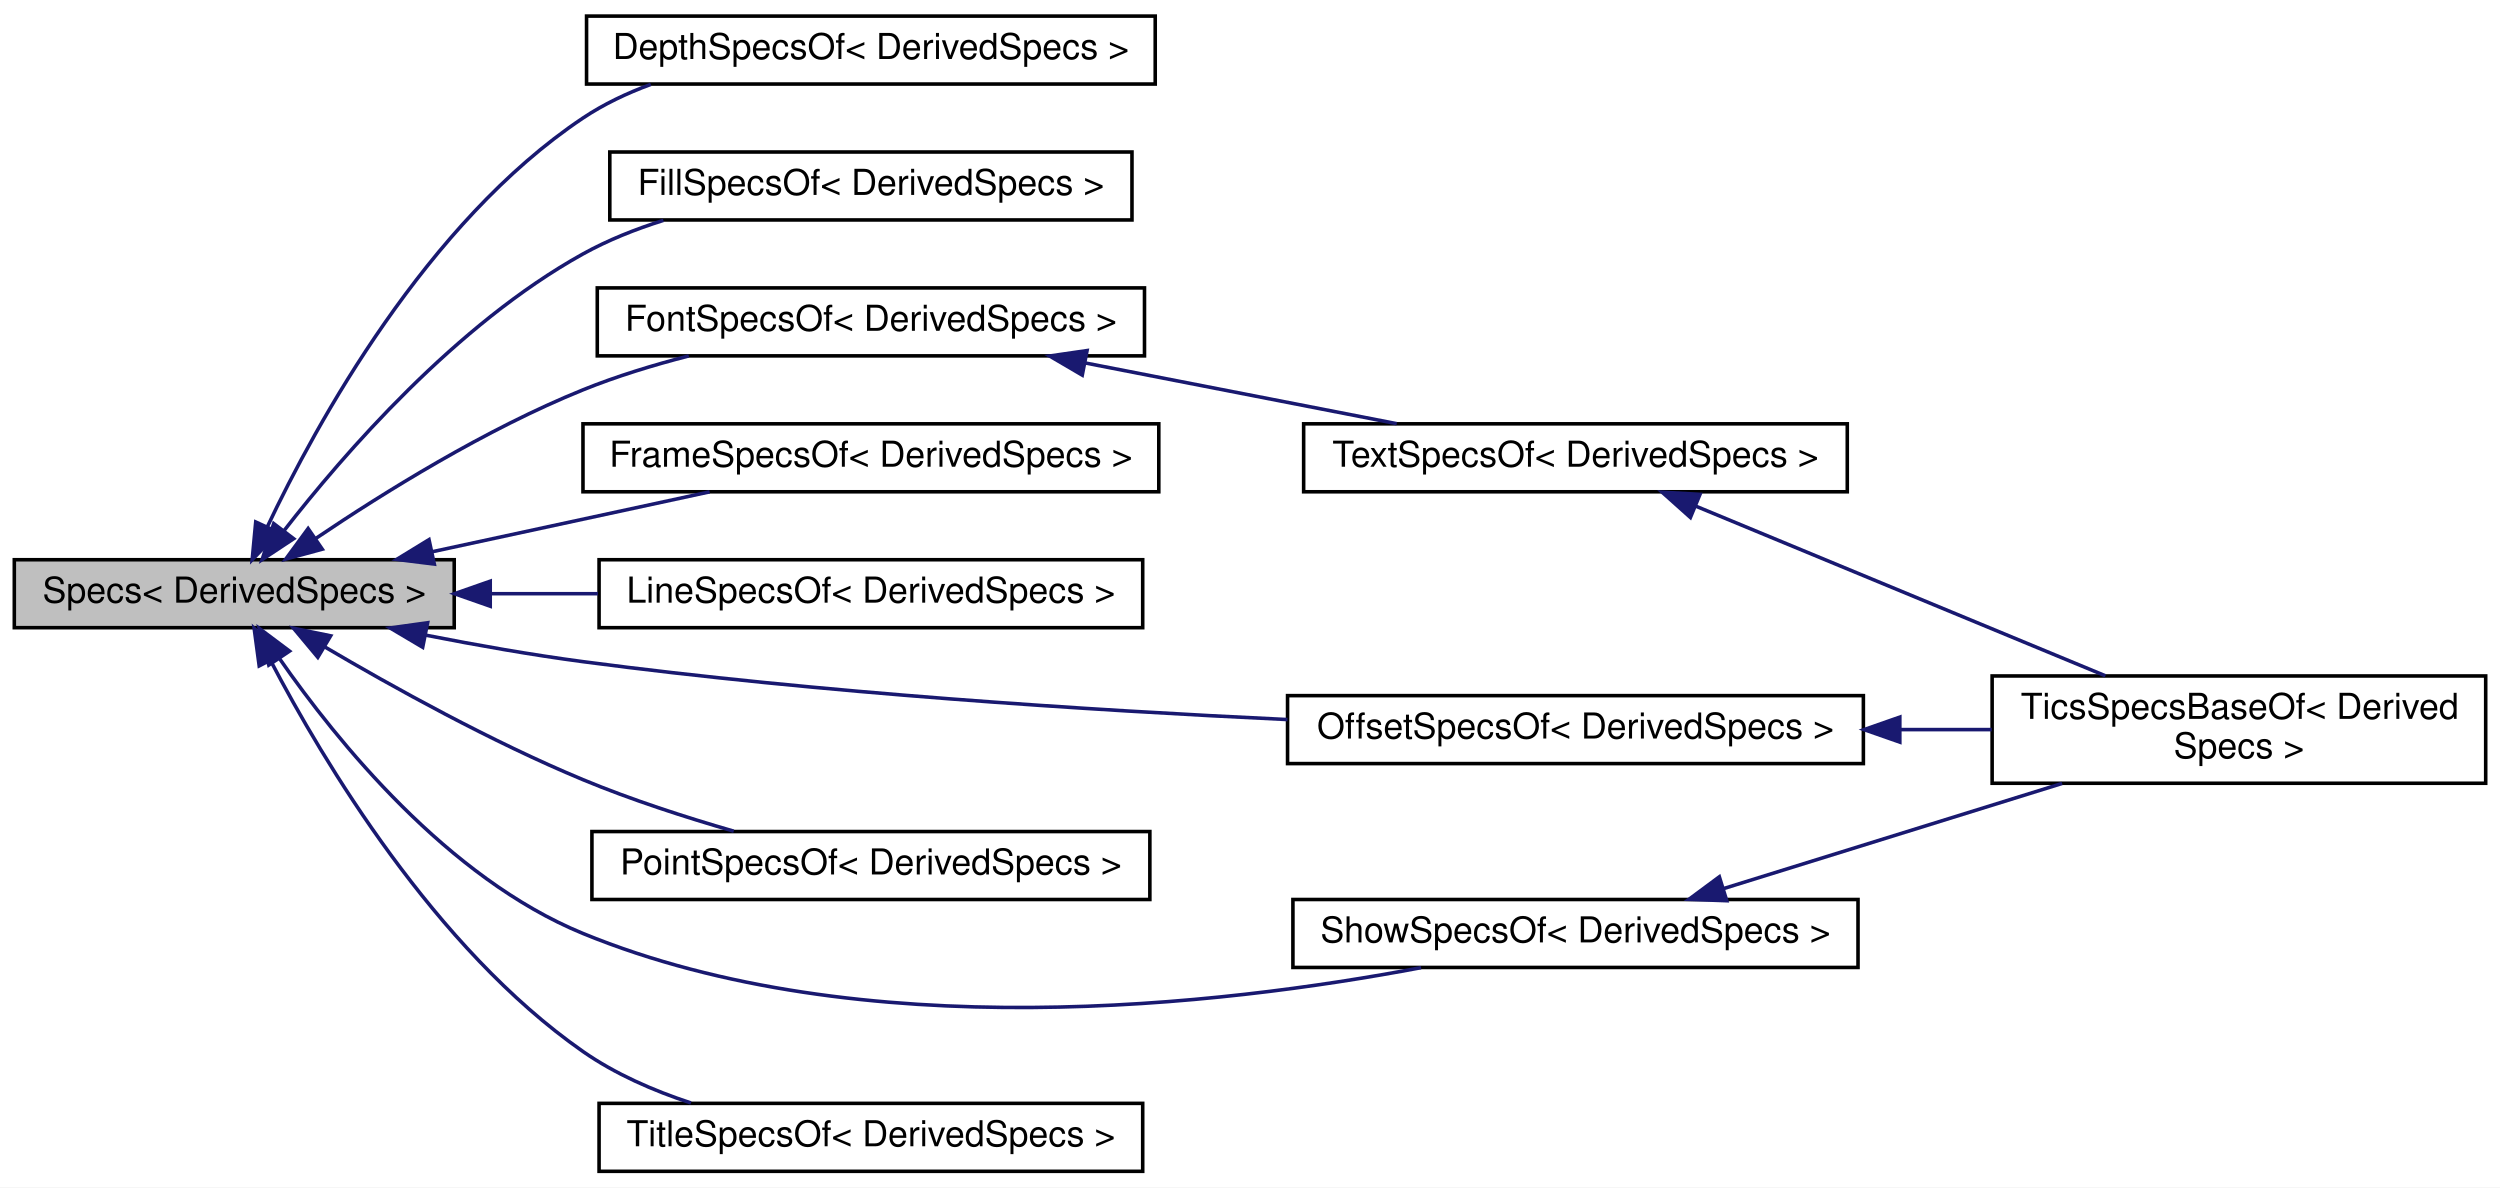
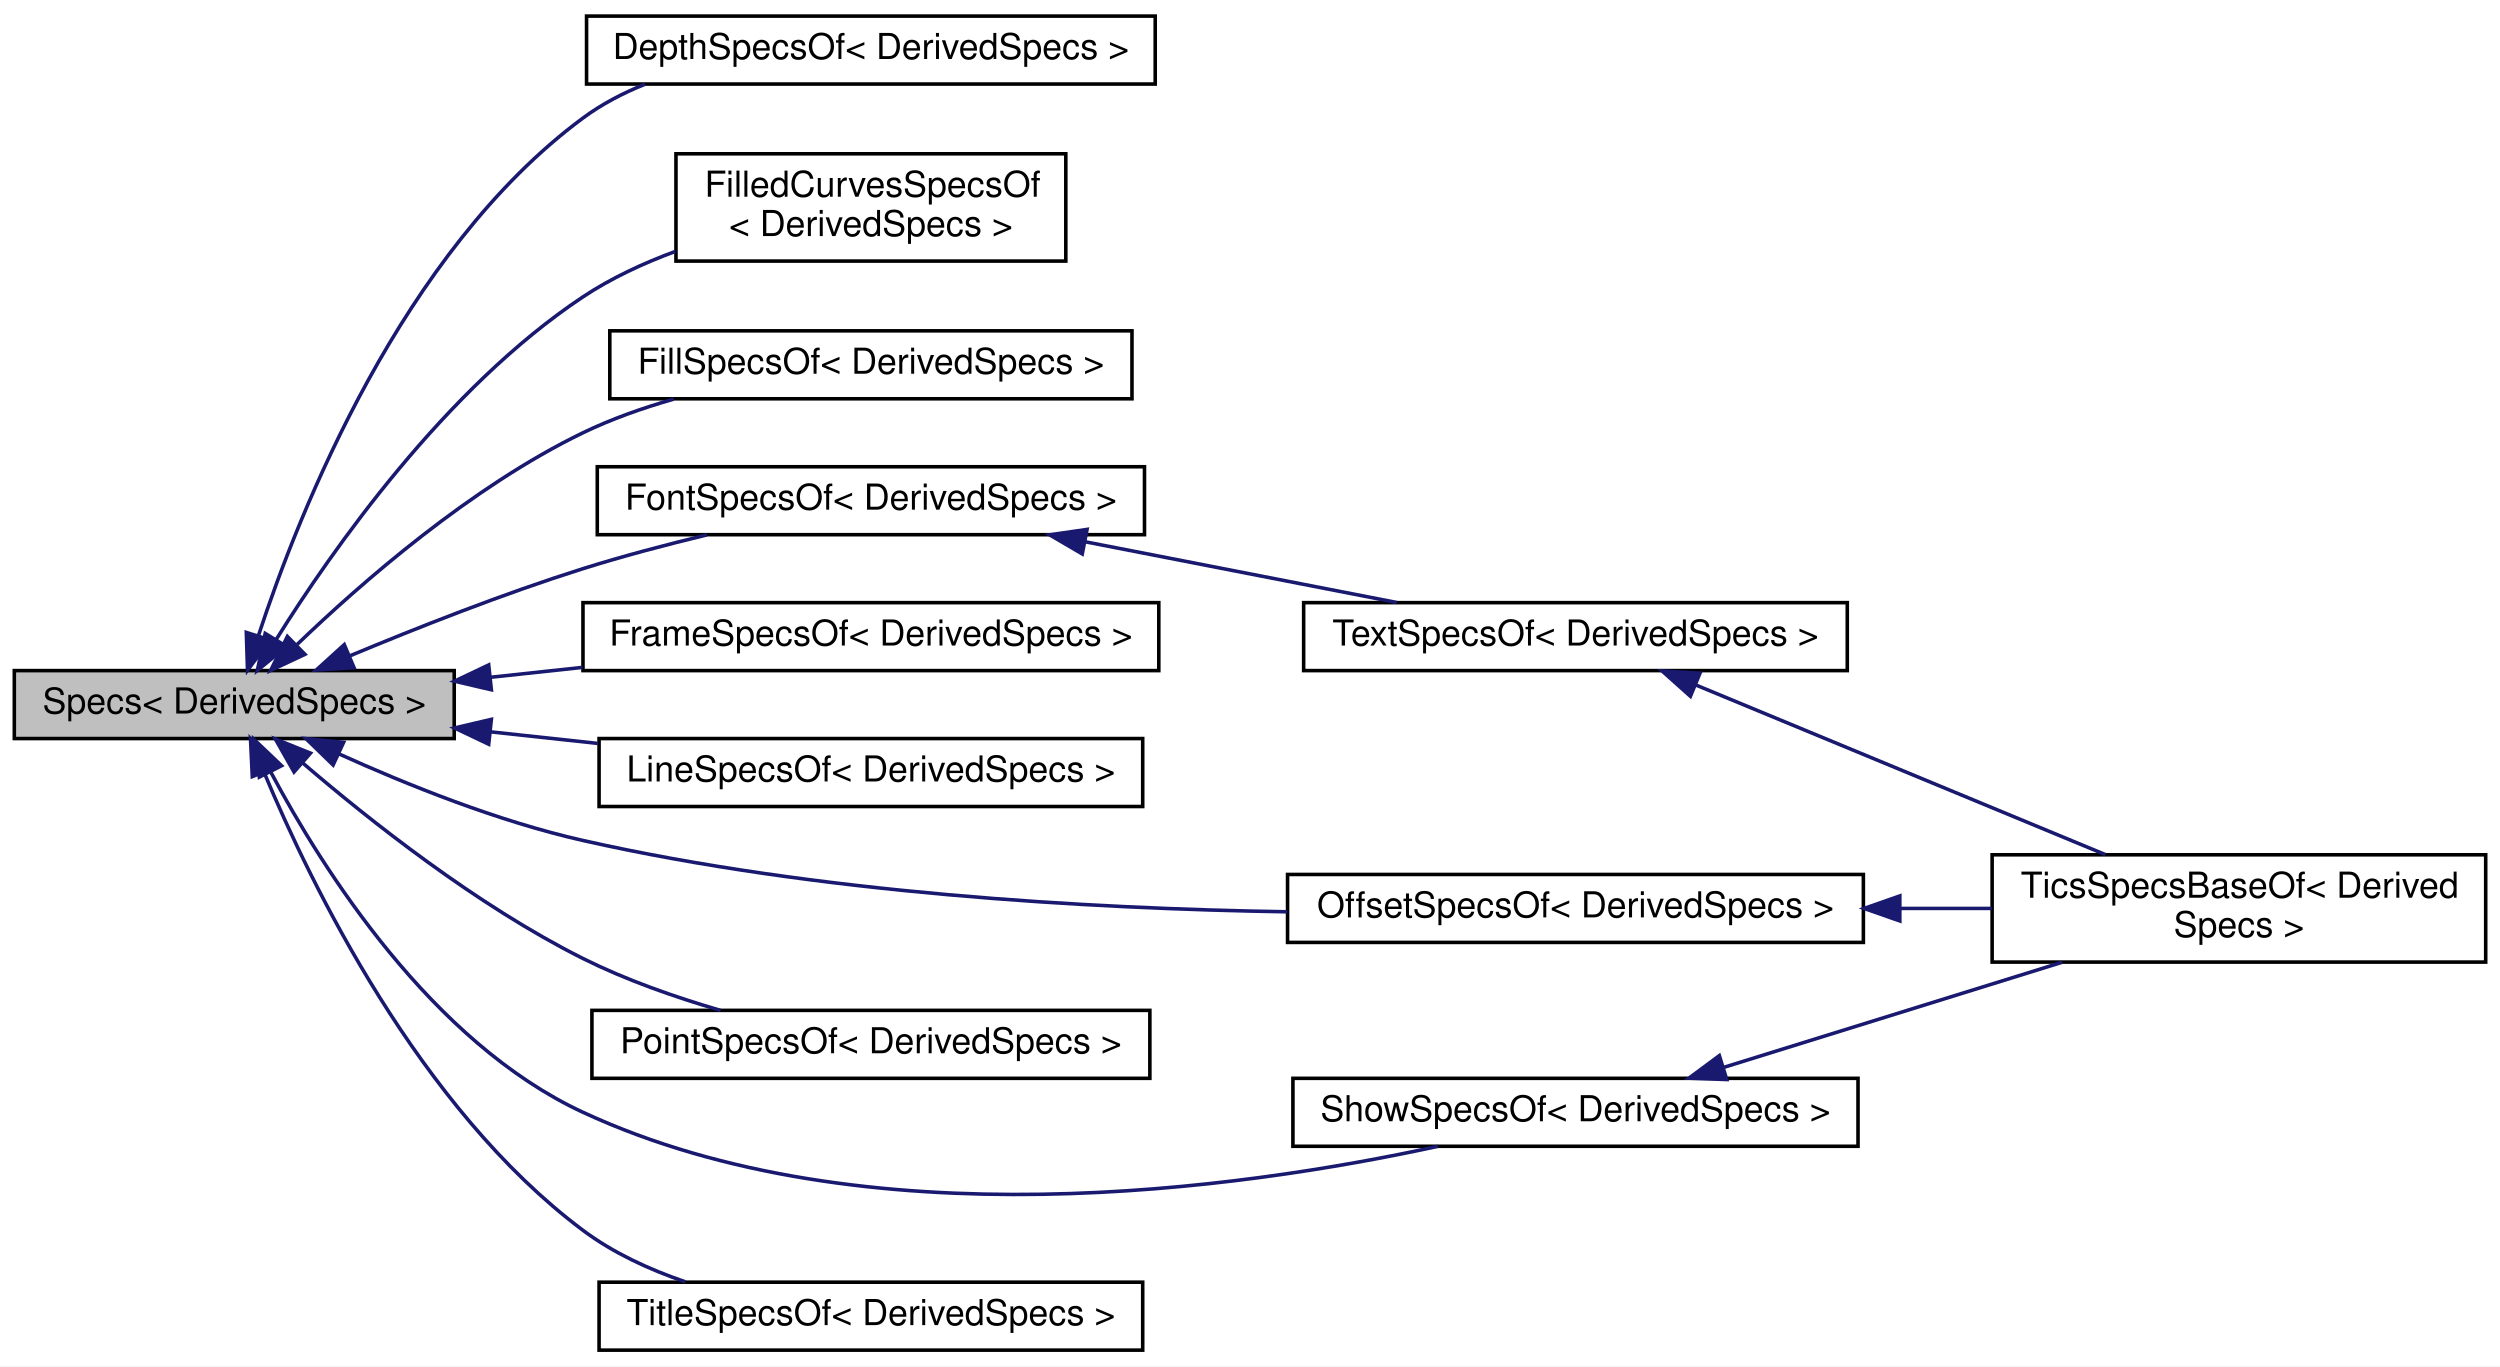
- <svg xmlns="http://www.w3.org/2000/svg" xmlns:xlink="http://www.w3.org/1999/xlink" width="699pt" height="332pt" viewBox="0.00 0.00 699.00 332.00">
-   <g id="graph0" class="graph" transform="scale(1 1) rotate(0) translate(4 328)">
-     <polygon fill="white" stroke="transparent" points="-4,4 -4,-328 695,-328 695,4 -4,4" />
+ <svg xmlns="http://www.w3.org/2000/svg" xmlns:xlink="http://www.w3.org/1999/xlink" width="699pt" height="382pt" viewBox="0.00 0.00 699.00 382.00">
+   <g id="graph0" class="graph" transform="scale(1 1) rotate(0) translate(4 378)">
+     <polygon fill="white" stroke="transparent" points="-4,4 -4,-378 695,-378 695,4 -4,4" />
    <g id="node1" class="node">
      <g id="a_node1">
        <a xlink:title="The base class for other specs classes (e.g., LineSpecsOf, DrawSpecs, BorderSpecs,...">
-           <polygon fill="#bfbfbf" stroke="black" points="0,-152.5 0,-171.5 123,-171.5 123,-152.5 0,-152.5" />
-           <text text-anchor="middle" x="61.5" y="-159.5" font-family="Helvetica" font-size="10.00">Specs&lt; DerivedSpecs &gt;</text>
+           <polygon fill="#bfbfbf" stroke="black" points="0,-171.5 0,-190.5 123,-190.5 123,-171.5 0,-171.5" />
+           <text text-anchor="middle" x="61.5" y="-178.5" font-family="Helvetica" font-size="10.00">Specs&lt; DerivedSpecs &gt;</text>
        </a>
      </g>
    </g>
    <g id="node2" class="node">
      <g id="a_node2">
        <a xlink:href="classsciplot_1_1DepthSpecsOf.html" target="_top" xlink:title="The class used to attach depth options to a type.">
-           <polygon fill="white" stroke="black" points="160,-304.5 160,-323.5 319,-323.5 319,-304.5 160,-304.5" />
-           <text text-anchor="middle" x="239.5" y="-311.5" font-family="Helvetica" font-size="10.00">DepthSpecsOf&lt; DerivedSpecs &gt;</text>
+           <polygon fill="white" stroke="black" points="160,-354.5 160,-373.5 319,-373.5 319,-354.5 160,-354.5" />
+           <text text-anchor="middle" x="239.5" y="-361.5" font-family="Helvetica" font-size="10.00">DepthSpecsOf&lt; DerivedSpecs &gt;</text>
        </a>
      </g>
    </g>
    <g id="edge1" class="edge">
-       <path fill="none" stroke="midnightblue" d="M70.69,-180.6C84.5,-209.73 115.28,-265.8 159,-295 164.78,-298.86 171.26,-301.94 177.96,-304.4" />
-       <polygon fill="midnightblue" stroke="midnightblue" points="73.87,-179.13 66.51,-171.5 67.5,-182.05 73.87,-179.13" />
+       <path fill="none" stroke="midnightblue" d="M68.3,-200.42C79.7,-235.12 108.43,-307.6 159,-345 164.25,-348.88 170.18,-351.98 176.37,-354.46" />
+       <polygon fill="midnightblue" stroke="midnightblue" points="71.54,-199.07 65.2,-190.58 64.87,-201.17 71.54,-199.07" />
    </g>
    <g id="node3" class="node">
      <g id="a_node3">
+         <a xlink:href="classsciplot_1_1FilledCurvesSpecsOf.html" target="_top" xlink:title="The class used to set options for the gnuplot filledcurve functionality.">
+           <polygon fill="white" stroke="black" points="185,-305 185,-335 294,-335 294,-305 185,-305" />
+           <text text-anchor="start" x="193" y="-323" font-family="Helvetica" font-size="10.00">FilledCurvesSpecsOf</text>
+           <text text-anchor="middle" x="239.5" y="-312" font-family="Helvetica" font-size="10.00">&lt; DerivedSpecs &gt;</text>
+         </a>
+       </g>
+     </g>
+     <g id="edge2" class="edge">
+       <path fill="none" stroke="midnightblue" d="M73.15,-199.09C88.84,-224.2 120.51,-269.42 159,-295 166.83,-300.2 175.81,-304.38 184.85,-307.71" />
+       <polygon fill="midnightblue" stroke="midnightblue" points="76.13,-197.25 67.94,-190.53 70.15,-200.89 76.13,-197.25" />
+     </g>
+     <g id="node4" class="node">
+       <g id="a_node4">
        <a xlink:href="classsciplot_1_1FillSpecsOf.html" target="_top" xlink:title="The class used to attach color or pattern fill options to a type.">
          <polygon fill="white" stroke="black" points="166.5,-266.5 166.5,-285.5 312.5,-285.5 312.5,-266.5 166.5,-266.5" />
          <text text-anchor="middle" x="239.5" y="-273.5" font-family="Helvetica" font-size="10.00">FillSpecsOf&lt; DerivedSpecs &gt;</text>
        </a>
      </g>
    </g>
-     <g id="edge2" class="edge">
-       <path fill="none" stroke="midnightblue" d="M75.35,-179.54C92.13,-201.14 123.58,-237.37 159,-257 165.95,-260.85 173.66,-263.93 181.48,-266.38" />
-       <polygon fill="midnightblue" stroke="midnightblue" points="78.11,-177.38 69.28,-171.53 72.53,-181.61 78.11,-177.38" />
+     <g id="edge3" class="edge">
+       <path fill="none" stroke="midnightblue" d="M79.06,-197.8C97.13,-215.17 127.71,-241.85 159,-257 166.92,-260.83 175.67,-263.92 184.37,-266.41" />
+       <polygon fill="midnightblue" stroke="midnightblue" points="81.26,-195.05 71.67,-190.54 76.35,-200.05 81.26,-195.05" />
    </g>
-     <g id="node4" class="node">
-       <g id="a_node4">
+     <g id="node5" class="node">
+       <g id="a_node5">
        <a xlink:href="classsciplot_1_1FontSpecsOf.html" target="_top" xlink:title="The class used to attach font options to a type.">
          <polygon fill="white" stroke="black" points="163,-228.5 163,-247.5 316,-247.5 316,-228.5 163,-228.5" />
          <text text-anchor="middle" x="239.5" y="-235.5" font-family="Helvetica" font-size="10.00">FontSpecsOf&lt; DerivedSpecs &gt;</text>
        </a>
      </g>
    </g>
-     <g id="edge3" class="edge">
-       <path fill="none" stroke="midnightblue" d="M84.37,-177.5C103.31,-190.28 131.87,-208.04 159,-219 168.34,-222.78 178.62,-225.92 188.59,-228.49" />
-       <polygon fill="midnightblue" stroke="midnightblue" points="86.11,-174.45 75.89,-171.68 82.15,-180.22 86.11,-174.45" />
+     <g id="edge4" class="edge">
+       <path fill="none" stroke="midnightblue" d="M93.64,-194.55C112.35,-202.37 136.77,-212 159,-219 170.1,-222.49 182.25,-225.7 193.63,-228.44" />
+       <polygon fill="midnightblue" stroke="midnightblue" points="94.99,-191.32 84.41,-190.65 92.26,-197.77 94.99,-191.32" />
    </g>
-     <g id="node7" class="node">
-       <g id="a_node7">
+     <g id="node8" class="node">
+       <g id="a_node8">
        <a xlink:href="classsciplot_1_1FrameSpecsOf.html" target="_top" xlink:title="The class used to attach frame options to a type.">
          <polygon fill="white" stroke="black" points="159,-190.5 159,-209.5 320,-209.5 320,-190.5 159,-190.5" />
          <text text-anchor="middle" x="239.5" y="-197.5" font-family="Helvetica" font-size="10.00">FrameSpecsOf&lt; DerivedSpecs &gt;</text>
        </a>
      </g>
    </g>
-     <g id="edge6" class="edge">
-       <path fill="none" stroke="midnightblue" d="M116.93,-173.75C141.82,-179.13 170.92,-185.41 194.41,-190.48" />
-       <polygon fill="midnightblue" stroke="midnightblue" points="117.43,-170.28 106.91,-171.59 115.95,-177.12 117.43,-170.28" />
+     <g id="edge7" class="edge">
+       <path fill="none" stroke="midnightblue" d="M133.22,-188.64C141.66,-189.55 150.31,-190.48 158.86,-191.4" />
+       <polygon fill="midnightblue" stroke="midnightblue" points="133.39,-185.13 123.07,-187.54 132.64,-192.09 133.39,-185.13" />
    </g>
-     <g id="node8" class="node">
-       <g id="a_node8">
+     <g id="node9" class="node">
+       <g id="a_node9">
        <a xlink:href="classsciplot_1_1LineSpecsOf.html" target="_top" xlink:title="The class used to attach line options to a type.">
          <polygon fill="white" stroke="black" points="163.5,-152.5 163.5,-171.5 315.5,-171.5 315.5,-152.5 163.5,-152.5" />
          <text text-anchor="middle" x="239.5" y="-159.5" font-family="Helvetica" font-size="10.00">LineSpecsOf&lt; DerivedSpecs &gt;</text>
        </a>
      </g>
    </g>
-     <g id="edge7" class="edge">
-       <path fill="none" stroke="midnightblue" d="M133.22,-162C143.09,-162 153.25,-162 163.2,-162" />
-       <polygon fill="midnightblue" stroke="midnightblue" points="133.07,-158.5 123.07,-162 133.07,-165.5 133.07,-158.5" />
+     <g id="edge8" class="edge">
+       <path fill="none" stroke="midnightblue" d="M133.22,-173.37C143.09,-172.3 153.25,-171.2 163.2,-170.13" />
+       <polygon fill="midnightblue" stroke="midnightblue" points="132.64,-169.91 123.07,-174.46 133.39,-176.87 132.64,-169.91" />
    </g>
-     <g id="node9" class="node">
-       <g id="a_node9">
+     <g id="node10" class="node">
+       <g id="a_node10">
        <a xlink:href="classsciplot_1_1OffsetSpecsOf.html" target="_top" xlink:title="The class used to attach offset options to a type.">
          <polygon fill="white" stroke="black" points="356,-114.5 356,-133.5 517,-133.5 517,-114.5 356,-114.5" />
          <text text-anchor="middle" x="436.5" y="-121.5" font-family="Helvetica" font-size="10.00">OffsetSpecsOf&lt; DerivedSpecs &gt;</text>
        </a>
      </g>
    </g>
-     <g id="edge8" class="edge">
-       <path fill="none" stroke="midnightblue" d="M115.14,-150.39C129.32,-147.6 144.7,-144.89 159,-143 225.07,-134.26 300.58,-129.42 355.98,-126.81" />
-       <polygon fill="midnightblue" stroke="midnightblue" points="114.18,-147.02 105.06,-152.42 115.56,-153.88 114.18,-147.02" />
+     <g id="edge9" class="edge">
+       <path fill="none" stroke="midnightblue" d="M90.74,-167.22C109.6,-158.68 135.22,-148.36 159,-143 224.24,-128.28 300.15,-123.95 355.91,-123.06" />
+       <polygon fill="midnightblue" stroke="midnightblue" points="89.14,-164.1 81.54,-171.48 92.08,-170.45 89.14,-164.1" />
    </g>
-     <g id="node10" class="node">
-       <g id="a_node10">
+     <g id="node11" class="node">
+       <g id="a_node11">
        <a xlink:href="classsciplot_1_1PointSpecsOf.html" target="_top" xlink:title="The class used to attach point options to a type.">
          <polygon fill="white" stroke="black" points="161.5,-76.5 161.5,-95.5 317.5,-95.5 317.5,-76.5 161.5,-76.5" />
          <text text-anchor="middle" x="239.5" y="-83.5" font-family="Helvetica" font-size="10.00">PointSpecsOf&lt; DerivedSpecs &gt;</text>
        </a>
      </g>
    </g>
-     <g id="edge10" class="edge">
-       <path fill="none" stroke="midnightblue" d="M86.73,-147.17C105.85,-135.91 133.48,-120.6 159,-110 172.45,-104.41 187.66,-99.5 201.15,-95.6" />
-       <polygon fill="midnightblue" stroke="midnightblue" points="84.86,-144.21 78.07,-152.34 88.45,-150.22 84.86,-144.21" />
+     <g id="edge11" class="edge">
+       <path fill="none" stroke="midnightblue" d="M80.63,-164.68C99.15,-148.77 129.32,-124.85 159,-110 170.99,-104 184.76,-99.2 197.44,-95.5" />
+       <polygon fill="midnightblue" stroke="midnightblue" points="78.21,-162.15 72.98,-171.37 82.81,-167.42 78.21,-162.15" />
    </g>
-     <g id="node11" class="node">
-       <g id="a_node11">
+     <g id="node12" class="node">
+       <g id="a_node12">
        <a xlink:href="classsciplot_1_1ShowSpecsOf.html" target="_top" xlink:title="The class used to attach visibility options to a type.">
          <polygon fill="white" stroke="black" points="357.5,-57.5 357.5,-76.5 515.5,-76.5 515.5,-57.5 357.5,-57.5" />
          <text text-anchor="middle" x="436.5" y="-64.5" font-family="Helvetica" font-size="10.00">ShowSpecsOf&lt; DerivedSpecs &gt;</text>
        </a>
      </g>
    </g>
-     <g id="edge11" class="edge">
-       <path fill="none" stroke="midnightblue" d="M74.2,-143.79C90.16,-120.83 121.14,-82.51 159,-67 236.74,-35.16 337.4,-46.85 393.32,-57.44" />
-       <polygon fill="midnightblue" stroke="midnightblue" points="71.15,-142.05 68.48,-152.3 76.96,-145.95 71.15,-142.05" />
+     <g id="edge12" class="edge">
+       <path fill="none" stroke="midnightblue" d="M71.77,-162.02C86.15,-135.02 116.65,-86.63 159,-67 237.61,-30.55 342.82,-45.5 398.05,-57.49" />
+       <polygon fill="midnightblue" stroke="midnightblue" points="68.5,-160.72 67.06,-171.21 74.73,-163.91 68.5,-160.72" />
    </g>
-     <g id="node12" class="node">
-       <g id="a_node12">
+     <g id="node13" class="node">
+       <g id="a_node13">
        <a xlink:href="classsciplot_1_1TitleSpecsOf.html" target="_top" xlink:title="The class used to attach title options to a type.">
          <polygon fill="white" stroke="black" points="163.5,-0.5 163.5,-19.5 315.5,-19.5 315.5,-0.5 163.5,-0.5" />
          <text text-anchor="middle" x="239.5" y="-7.5" font-family="Helvetica" font-size="10.00">TitleSpecsOf&lt; DerivedSpecs &gt;</text>
        </a>
      </g>
    </g>
-     <g id="edge13" class="edge">
-       <path fill="none" stroke="midnightblue" d="M71.69,-143.22C86.32,-115.27 117.53,-62.92 159,-34 167.99,-27.73 178.65,-23.07 189.19,-19.61" />
-       <polygon fill="midnightblue" stroke="midnightblue" points="68.47,-141.82 67.06,-152.32 74.71,-144.99 68.47,-141.82" />
+     <g id="edge14" class="edge">
+       <path fill="none" stroke="midnightblue" d="M69.81,-162.1C82.89,-130.77 113.29,-68.14 159,-34 167.43,-27.7 177.52,-23.04 187.63,-19.6" />
+       <polygon fill="midnightblue" stroke="midnightblue" points="66.54,-160.86 66.04,-171.44 73.03,-163.48 66.54,-160.86" />
    </g>
-     <g id="node5" class="node">
-       <g id="a_node5">
+     <g id="node6" class="node">
+       <g id="a_node6">
        <a xlink:href="classsciplot_1_1TextSpecsOf.html" target="_top" xlink:title="The class used to attach text options to a type.">
          <polygon fill="white" stroke="black" points="360.5,-190.5 360.5,-209.5 512.5,-209.5 512.5,-190.5 360.5,-190.5" />
          <text text-anchor="middle" x="436.5" y="-197.5" font-family="Helvetica" font-size="10.00">TextSpecsOf&lt; DerivedSpecs &gt;</text>
        </a>
      </g>
    </g>
-     <g id="edge4" class="edge">
+     <g id="edge5" class="edge">
      <path fill="none" stroke="midnightblue" d="M299.46,-226.51C327.28,-221.09 360.1,-214.69 386.52,-209.54" />
      <polygon fill="midnightblue" stroke="midnightblue" points="298.6,-223.11 289.46,-228.46 299.94,-229.98 298.6,-223.11" />
    </g>
-     <g id="node6" class="node">
-       <g id="a_node6">
+     <g id="node7" class="node">
+       <g id="a_node7">
        <a xlink:href="classsciplot_1_1TicsSpecsBaseOf.html" target="_top" xlink:title="The class used to attach common tic options to a type that also specifies tic options.">
          <polygon fill="white" stroke="black" points="553,-109 553,-139 691,-139 691,-109 553,-109" />
          <text text-anchor="start" x="561" y="-127" font-family="Helvetica" font-size="10.00">TicsSpecsBaseOf&lt; Derived</text>
          <text text-anchor="middle" x="622" y="-116" font-family="Helvetica" font-size="10.00">Specs &gt;</text>
        </a>
      </g>
    </g>
-     <g id="edge5" class="edge">
+     <g id="edge6" class="edge">
      <path fill="none" stroke="midnightblue" d="M470.14,-186.48C502.3,-173.16 551.32,-152.86 584.68,-139.04" />
      <polygon fill="midnightblue" stroke="midnightblue" points="468.64,-183.31 460.74,-190.37 471.32,-189.78 468.64,-183.31" />
    </g>
-     <g id="edge9" class="edge">
+     <g id="edge10" class="edge">
      <path fill="none" stroke="midnightblue" d="M527.27,-124C535.89,-124 544.52,-124 552.88,-124" />
      <polygon fill="midnightblue" stroke="midnightblue" points="527.19,-120.5 517.19,-124 527.19,-127.5 527.19,-120.5" />
    </g>
-     <g id="edge12" class="edge">
+     <g id="edge13" class="edge">
      <path fill="none" stroke="midnightblue" d="M478.04,-79.59C505.93,-88.26 543.11,-99.8 572.56,-108.95" />
      <polygon fill="midnightblue" stroke="midnightblue" points="478.8,-76.16 468.21,-76.54 476.73,-82.85 478.8,-76.16" />
    </g>
  </g>
</svg>
